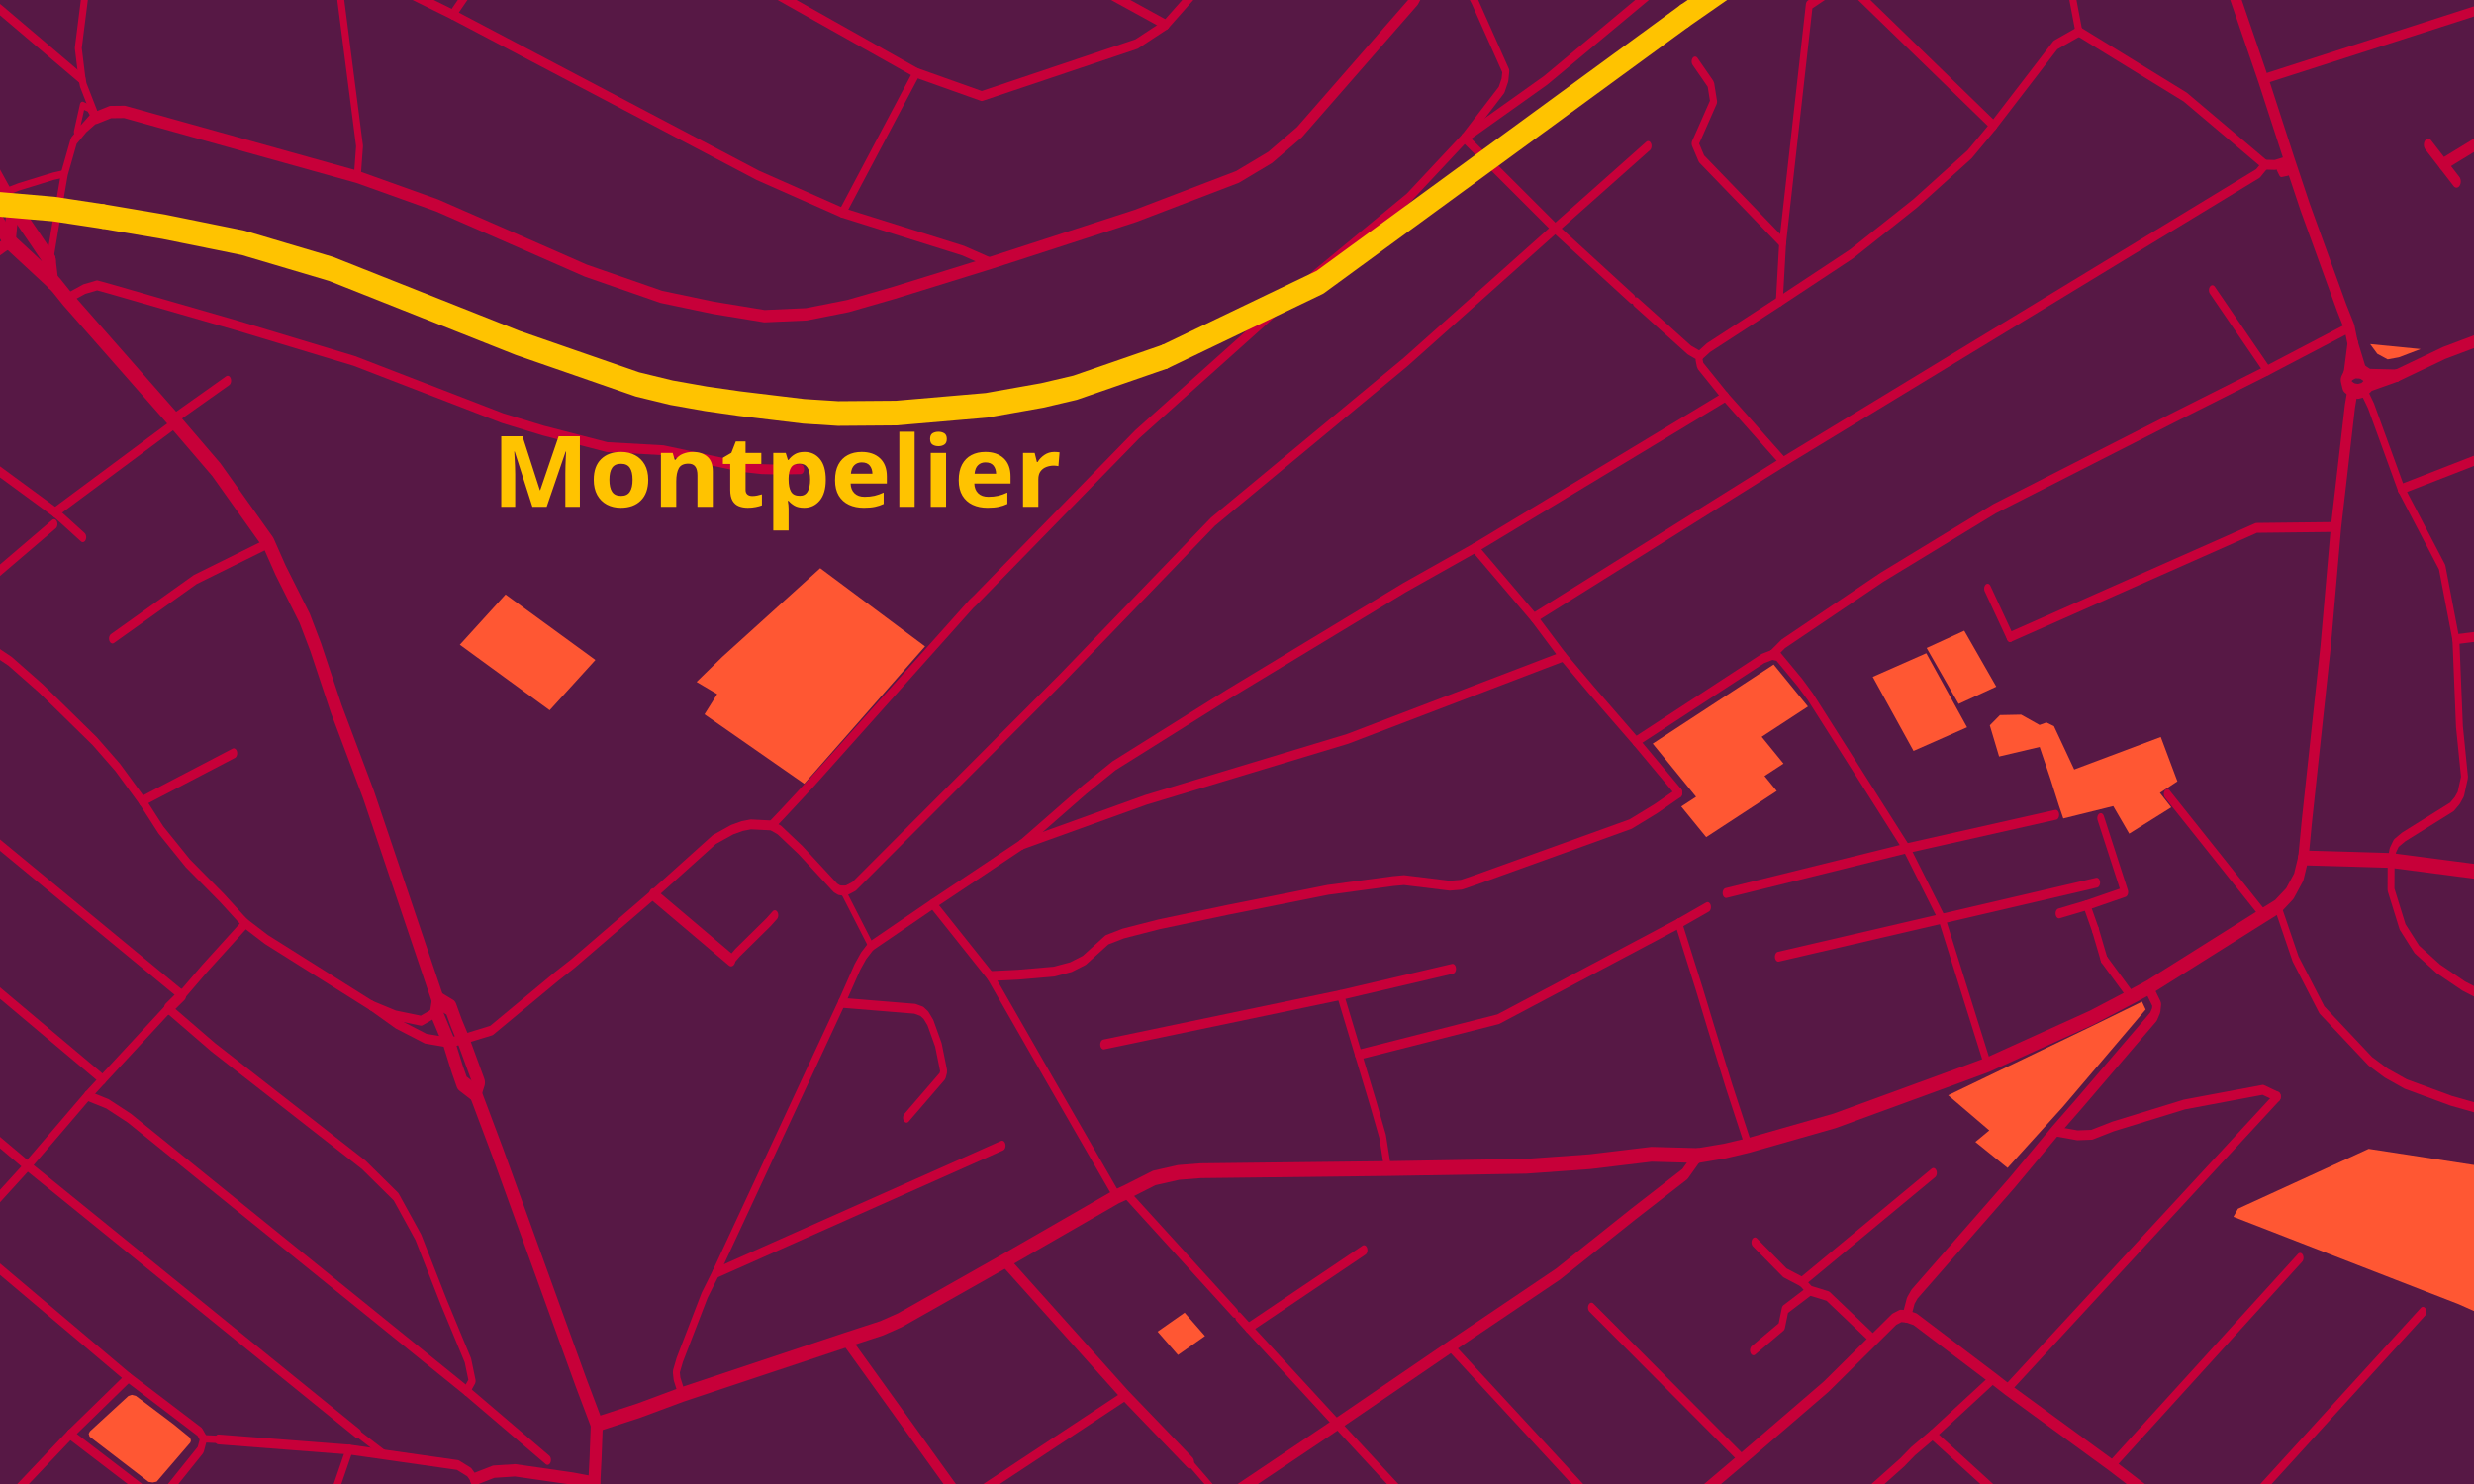
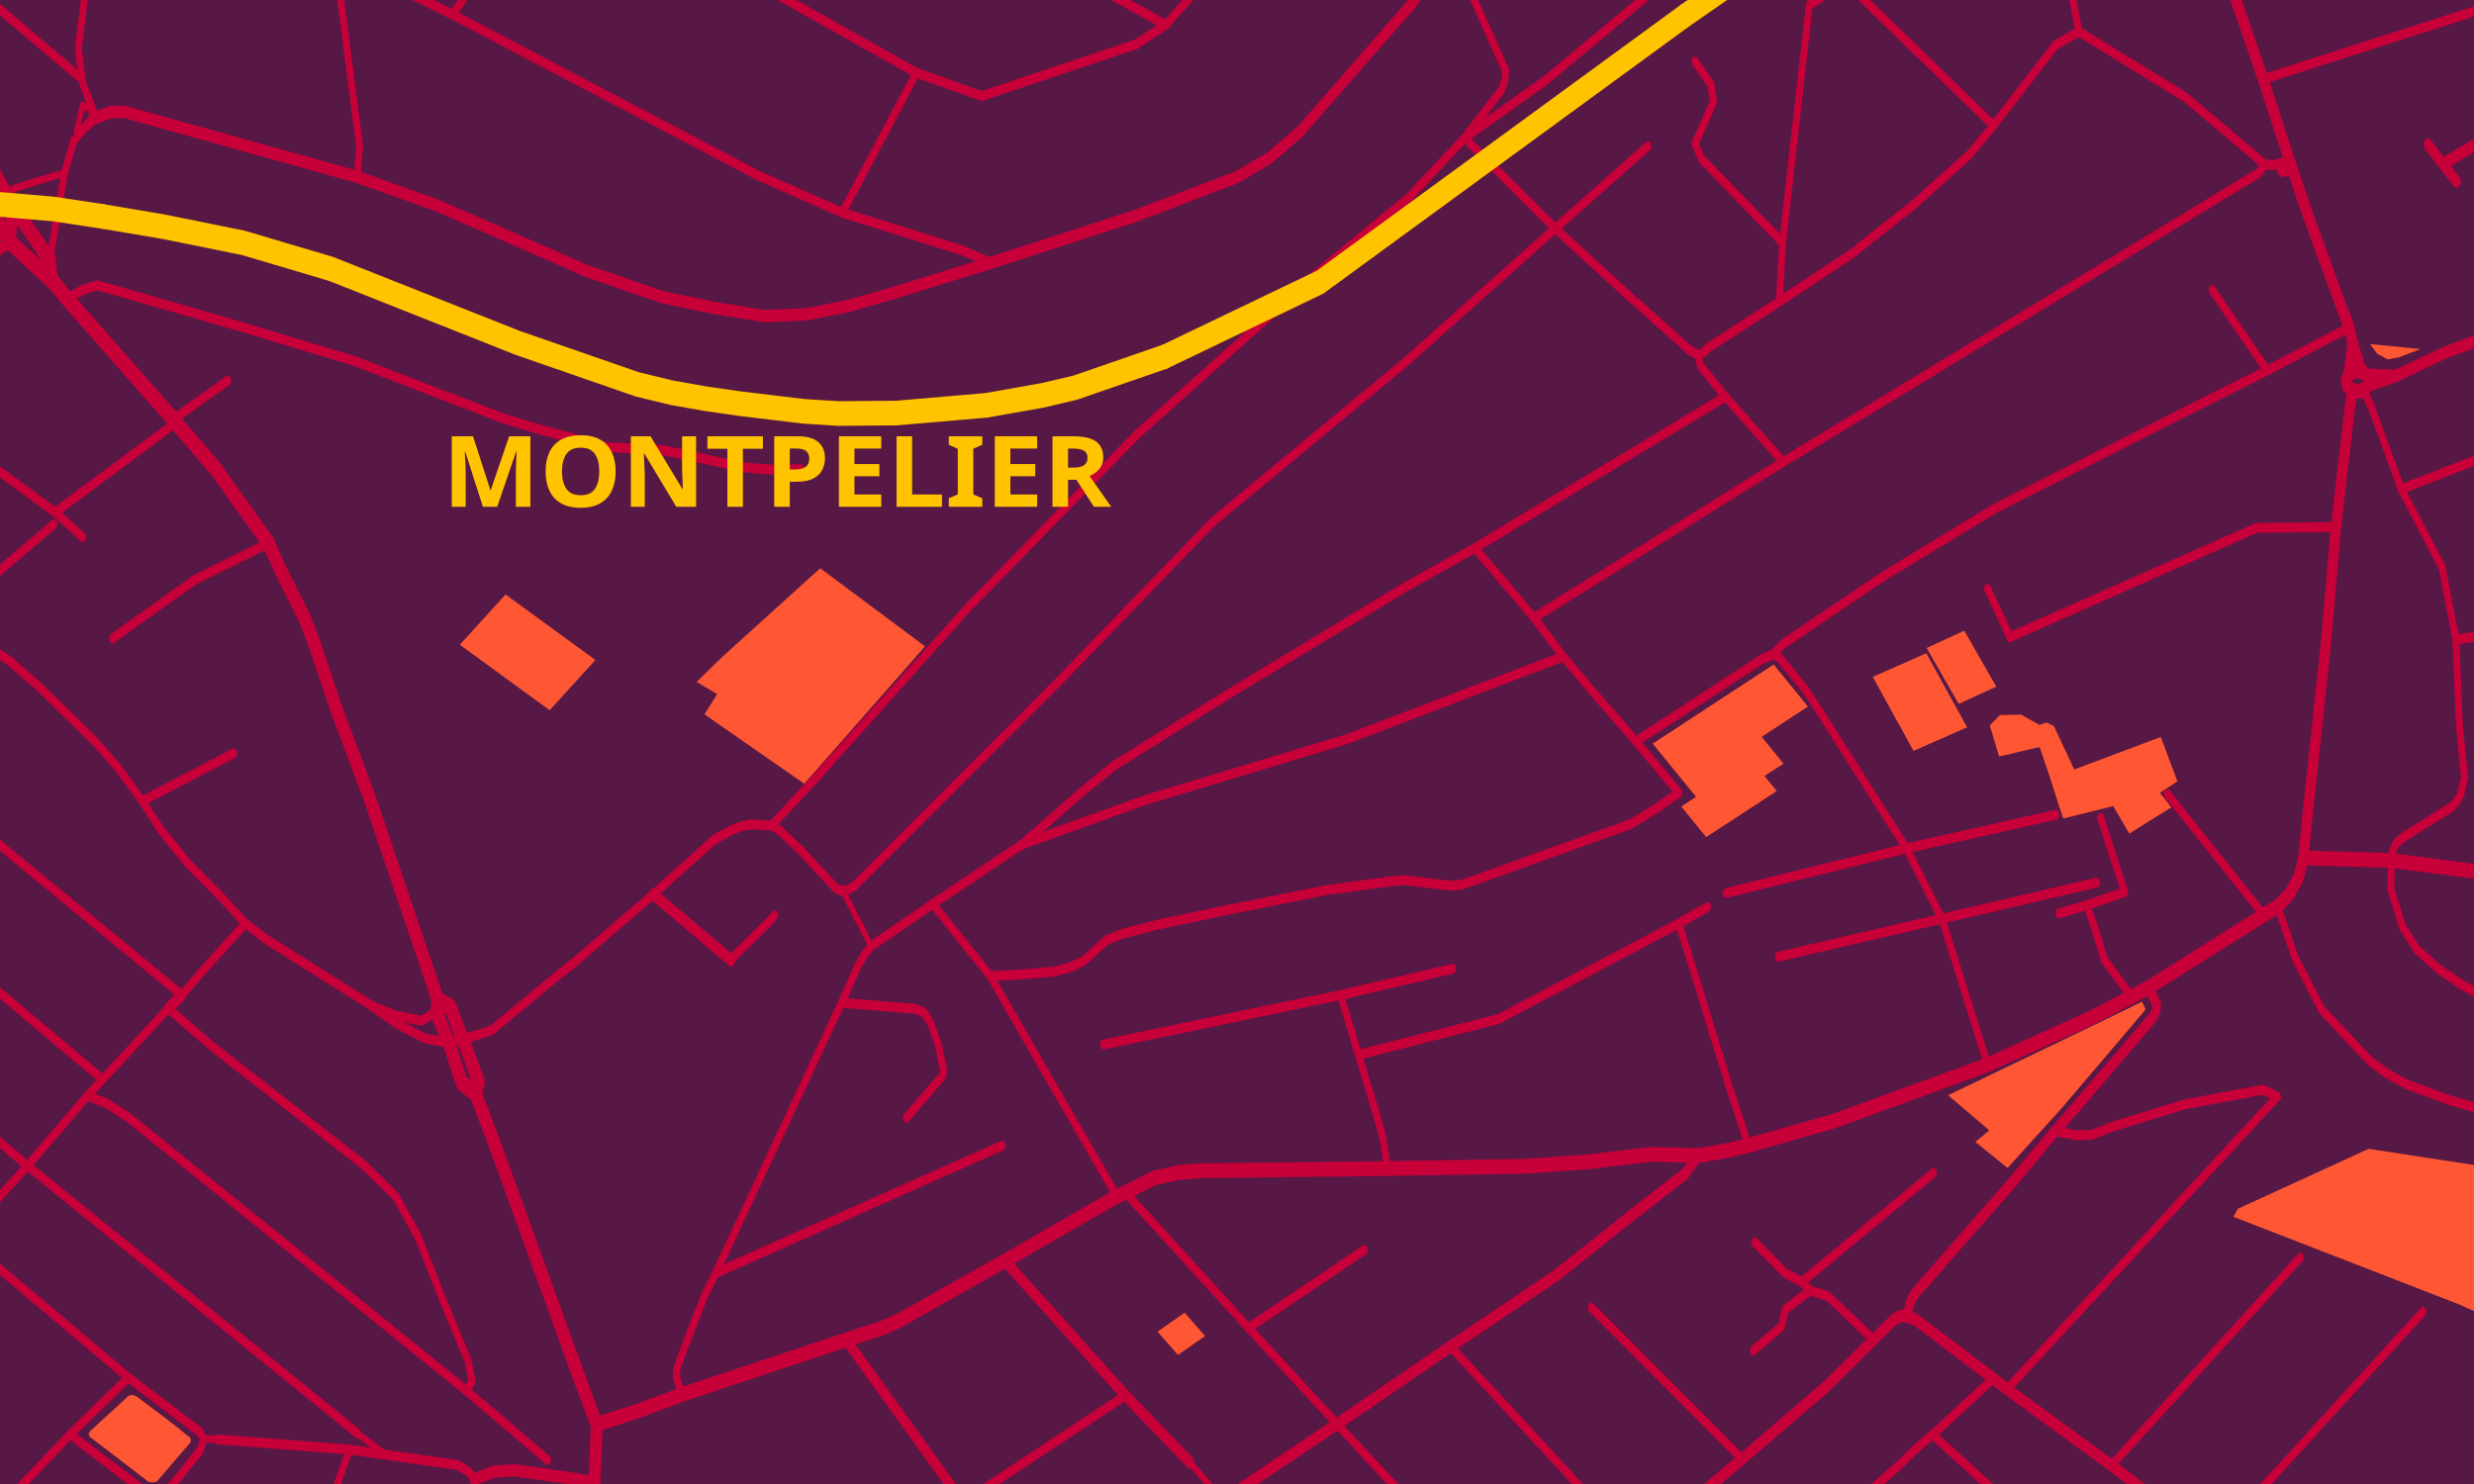
<svg xmlns="http://www.w3.org/2000/svg" version="1.1" viewBox="0 0 1441.4 601.5" width="2500px" height="1500px" preserveAspectRatio="none" id="svgroot">
  <rect x="0" y="0" width="1441.4" height="601.5" fill="#571845" />


      // roads
      <path id="ID3878216" fill="none" stroke="#c70039" stroke-width="6px" stroke-linejoin="round" stroke-linecap="round" d="M1370.74,139.17 L1368.85,132.72 L1364.35,124.83 L1343.03,83.96 L1333.92,65.01 L1318.55,32.1 L1296.18,-13.3 L1255.22,-92.78 L1251.74,-98.5 L1248.48,-104.7 L1247.88,-108.37 L1247.04,-111.75 " />
  <path id="ID3878220" fill="none" stroke="#c70039" stroke-width="5px" stroke-linejoin="round" stroke-linecap="round" d="M1110.87,533.55 L1107.42,533.36 L1103.65,534.72 L1091.6,543.02 L1063.89,562.09 L1050.31,570.22 L1015.01,591.35 L953.63,627.53 L948.25,630.48 L893.45,663.14 L834.72,699.86 L829.63,704.06 L823.57,708.48 " />
  <path id="ID4013274" fill="none" stroke="#c70039" stroke-width="5px" stroke-linejoin="round" stroke-linecap="round" d="M1396.23,152.27 L1423.98,143.07 L1432.86,140.74 L1444.92,137.58 L1477.76,126.01 L1497.15,114.91 L1501.93,109.68 " />
  <path id="ID4013279" fill="none" stroke="#c70039" stroke-width="4px" stroke-linejoin="round" stroke-linecap="round" d="M1211.22,12.85 L1193.46,-52.22 L1194.47,-59.08 L1255.22,-92.78 " />
  <path id="ID4013281" fill="none" stroke="#c70039" stroke-width="4px" stroke-linejoin="round" stroke-linecap="round" d="M990.14,144.25 L995.43,140.9 L1036.66,122.27 L1078.74,102.93 L1115.79,82.46 L1147.54,62.55 L1161.48,50.9 L1197.56,18.24 L1211.22,12.85 " />
  <path id="ID4013282" fill="none" stroke="#c70039" stroke-width="6px" stroke-linejoin="round" stroke-linecap="round" d="M1341.98,347.73 L1343.94,333.41 L1354.96,261.94 L1355.83,255.03 L1361.02,213.6 L1369.13,164.64 L1370.68,158.27 " />
  <path id="ID4013285" fill="none" stroke="#c70039" stroke-width="4px" stroke-linejoin="round" stroke-linecap="round" d="M397.33,565.25 L394.45,558.9 L394.01,556.04 L396.04,551.19 L410.52,525.05 L417,516.01 L490.33,406.45 L499.57,391.93 L503.18,387.4 L507.55,383.45 " />
  <path id="ID4013287" fill="none" stroke="#c70039" stroke-width="5px" stroke-linejoin="round" stroke-linecap="round" d="M1110.87,533.55 L1115.75,534.71 L1161.39,558.76 L1169.35,563.06 L1230.18,593.95 L1248,603.47 L1290.13,624.44 L1351.39,655.64 L1416.81,689.62 " />
  <path id="ID4076205" fill="none" stroke="#c70039" stroke-width="4px" stroke-linejoin="round" stroke-linecap="round" d="M576.97,395.62 L593.17,395.07 L614.13,393.81 L623.95,392 L631.73,389.25 L644.95,380.92 L654.44,378.37 L675.26,374.65 L715.84,368.71 L773.74,360.67 L811.74,357.12 L818.03,356.73 L844.62,358.99 L851.38,358.61 L859.01,356.82 L950.05,334.01 L964.8,327.75 L978.15,321.31 " />
  <path id="ID4081681" fill="none" stroke="#c70039" stroke-width="4px" stroke-linejoin="round" stroke-linecap="round" d="M491.05,361.01 L493.33,360.84 L497.62,359.25 L618.53,275.02 L706.7,211.46 L818.91,146.75 L906.11,92.61 " />
  <path id="ID4081682" fill="none" stroke="#c70039" stroke-width="4px" stroke-linejoin="round" stroke-linecap="round" d="M449.48,334.57 L456,329.81 L473,317.1 L566.03,244.69 L568.35,243.17 L662.47,176.09 L766.76,111.12 L820.71,80.15 L853.33,55.93 L900.47,32.59 L961.92,-3.03 " />
  <path id="ID4081688" fill="none" stroke="#c70039" stroke-width="4px" stroke-linejoin="round" stroke-linecap="round" d="M321.19,-52.35 L385.98,-28.39 L533.94,29.52 L571.98,38.94 L662.22,17.84 L679.25,10.05 L745.22,-41.83 L807.13,-91.41 " />
  <path id="ID4081689" fill="none" stroke="#c70039" stroke-width="4px" stroke-linejoin="round" stroke-linecap="round" d="M-47.17,-23.86 L-7.63,-0.31 L0.71,4.3 L47.83,32.14 " />
  <path id="ID4081701" fill="none" stroke="#c70039" stroke-width="4px" stroke-linejoin="round" stroke-linecap="round" d="M22.79,108.97 L28.96,105.51 " />
  <path id="ID4313965" fill="none" stroke="#c70039" stroke-width="4px" stroke-linejoin="round" stroke-linecap="round" d="M-199.08,918.98 L-206.92,912 L-209.68,903.15 L-210.87,894.87 L-205.44,883.96 L-192.4,875.05 L-184.08,869.04 L-98.01,809.25 L-48.98,777.18 L68.7,697.2 L71.79,694.75 L82.67,687.84 L151.59,640.62 L187.94,614.92 L192.53,609.8 L203.51,587.54 " />
  <path id="ID4315931" fill="none" stroke="#c70039" stroke-width="4px" stroke-linejoin="round" stroke-linecap="round" d="M-171.31,304.41 L-155.16,311.79 L59.81,437.49 " />
  <path id="ID4315932" fill="none" stroke="#c70039" stroke-width="4px" stroke-linejoin="round" stroke-linecap="round" d="M-101.64,563.94 L-21.93,501.54 L16.04,472.53 L50.99,444.14 L59.81,437.49 L98.03,408.78 " />
  <path id="ID4315934" fill="none" stroke="#c70039" stroke-width="4px" stroke-linejoin="round" stroke-linecap="round" d="M16.04,472.53 L-202.86,344.04 " />
  <path id="ID4315935" fill="none" stroke="#c70039" stroke-width="4px" stroke-linejoin="round" stroke-linecap="round" d="M16.04,472.53 L208.51,581.09 " />
  <path id="ID4329802" fill="none" stroke="#c70039" stroke-width="4px" stroke-linejoin="round" stroke-linecap="round" d="M263.7,5.91 L321.19,-52.35 L319.19,-73.33 L321.21,-83.28 L323.55,-90.05 L328.91,-99.74 L336.29,-109.29 L345.17,-117.37 L410.6,-173.77 L444.29,-227.32 L451.63,-238.79 L469.24,-269.87 L477.58,-312.76 L484.88,-379.52 L485.16,-382.12 L498.53,-440.44 L508.95,-502.4 " />
  <path id="ID4329804" fill="none" stroke="#c70039" stroke-width="4px" stroke-linejoin="round" stroke-linecap="round" d="M679.25,10.05 L345.17,-117.37 " />
  <path id="ID4345223" fill="none" stroke="#c70039" stroke-width="5px" stroke-linejoin="round" stroke-linecap="round" d="M346.25,600.96 L333.62,599.31 L300.08,595.95 L287.65,596.51 L276.27,599.59 " />
  <path id="ID4345226" fill="none" stroke="#c70039" stroke-width="4px" stroke-linejoin="round" stroke-linecap="round" d="M118.6,583.16 L116.89,587.62 L92.41,608.83 L49.72,643.15 L21.55,665.76 L9.26,674.52 L-108.46,742.49 L-245.12,837.2 " />
  <path id="ID4374866" fill="none" stroke="#c70039" stroke-width="3px" stroke-linejoin="round" stroke-linecap="round" d="M491.05,361.01 L493.36,364.15 L507.55,383.45 " />
  <path id="ID4453791" fill="none" stroke="#c70039" stroke-width="4px" stroke-linejoin="round" stroke-linecap="round" d="M507.55,383.45 L543.46,366.39 L595.33,342.31 " />
  <path id="ID4608658" fill="none" stroke="#c70039" stroke-width="4px" stroke-linejoin="round" stroke-linecap="round" d="M533.94,29.52 L490.76,86.23 " />
  <path id="ID4745130" fill="none" stroke="#c70039" stroke-width="4px" stroke-linejoin="round" stroke-linecap="round" d="M271.85,563.76 L275.09,559.71 L272.61,551.4 L258.48,527.7 L243.72,501.49 L230.76,485.08 L211.94,472.15 L124.16,424.46 L98.03,408.78 " />
  <path id="ID4745132" fill="none" stroke="#c70039" stroke-width="4px" stroke-linejoin="round" stroke-linecap="round" d="M143.03,374.31 L140.88,375.95 L119.03,392.73 L105.97,403.33 " />
  <path id="ID4827705" fill="none" stroke="#c70039" stroke-width="4px" stroke-linejoin="round" stroke-linecap="round" d="M1036.66,122.27 L1038.6,98.4 L1054.11,2.06 L1072.76,-6.67 L1074.74,-7.68 L1164.55,-53.7 " />
  <path id="ID4832789" fill="none" stroke="#c70039" stroke-width="4px" stroke-linejoin="round" stroke-linecap="round" d="M595.33,342.31 L667.58,324.2 L785.19,299.47 L910.7,266.12 " />
  <path id="ID4832791" fill="none" stroke="#c70039" stroke-width="4px" stroke-linejoin="round" stroke-linecap="round" d="M1361.02,213.6 L1314.63,213.96 L1174.48,257.16 L1171.11,258.2 " />
  <path id="ID4832792" fill="none" stroke="#c70039" stroke-width="4px" stroke-linejoin="round" stroke-linecap="round" d="M1368.85,132.72 L1320.95,150.17 L1265.27,169.65 L1162.08,206.19 L1096.47,233.96 L1038.99,260.95 L1032.55,265.44 " />
  <path id="ID4832795" fill="none" stroke="#c70039" stroke-width="4px" stroke-linejoin="round" stroke-linecap="round" d="M1032.55,265.44 L1035.88,265.93 L1048.75,276.73 L1051.09,278.95 L1054.78,282.45 L1056.42,284.25 L1085.8,316.47 L1110.77,343.86 L1131.39,372.38 L1158.06,431.57 " />
  <path id="ID4832797" fill="none" stroke="#c70039" stroke-width="4px" stroke-linejoin="round" stroke-linecap="round" d="M543.46,366.39 L576.97,395.62 L610.46,436.25 L650.77,484.91 " />
  <path id="ID4832798" fill="none" stroke="#c70039" stroke-width="3px" stroke-linejoin="round" stroke-linecap="round" d="M712.5,608.26 L693.19,592.7 " />
  <path id="ID4890198" fill="none" stroke="#c70039" stroke-width="4px" stroke-linejoin="round" stroke-linecap="round" d="M1430.85,259.1 L1483.83,254.51 L1497.23,252.86 L1500.59,251.77 L1537.09,239.95 L1592.3,222.06 " />
  <path id="ID8172816" fill="none" stroke="#c70039" stroke-width="4px" stroke-linejoin="round" stroke-linecap="round" d="M1327.03,367.4 L1337.45,388.66 L1352.78,409.34 L1380.96,430.14 L1390.24,434.94 L1401.6,439.37 L1428.13,446.17 L1456.8,451.81 L1468.22,455.13 L1490.81,466.26 L1511.58,478.22 " />
  <path id="ID8302427" fill="none" stroke="#c70039" stroke-width="4px" stroke-linejoin="round" stroke-linecap="round" d="M561.16,609.09 L655.74,565.64 " />
  <path id="ID16196874" fill="none" stroke="#c70039" stroke-width="4px" stroke-linejoin="round" stroke-linecap="round" d="M1169.35,563.06 L1326.85,444.48 " />
  <path id="ID19084148" fill="none" stroke="#c70039" stroke-width="4px" stroke-linejoin="round" stroke-linecap="round" d="M1110.77,343.86 L1005.65,361.96 " />
  <path id="ID19084181" fill="none" stroke="#c70039" stroke-width="4px" stroke-linejoin="round" stroke-linecap="round" d="M1110.77,343.86 L1197.7,330.25 " />
  <path id="ID19084308" fill="none" stroke="#c70039" stroke-width="4px" stroke-linejoin="round" stroke-linecap="round" d="M1318.92,370.91 L1262.7,321.83 " />
  <path id="ID19084463" fill="none" stroke="#c70039" stroke-width="4px" stroke-linejoin="round" stroke-linecap="round" d="M1131.39,372.38 L1221.54,357.76 " />
  <path id="ID19084524" fill="none" stroke="#c70039" stroke-width="4px" stroke-linejoin="round" stroke-linecap="round" d="M808.47,473.64 L805.53,460.57 L800.09,447.37 L791.49,427.52 L781,403.31 " />
  <path id="ID19084822" fill="none" stroke="#c70039" stroke-width="4px" stroke-linejoin="round" stroke-linecap="round" d="M978.03,374.32 L990.15,401.11 L996.86,416.56 L1007.39,440.31 L1018.69,464.27 " />
  <path id="ID19084845" fill="none" stroke="#c70039" stroke-width="4px" stroke-linejoin="round" stroke-linecap="round" d="M791.49,427.52 L872.94,413.09 L978.03,374.32 " />
  <path id="ID19084860" fill="none" stroke="#c70039" stroke-width="4px" stroke-linejoin="round" stroke-linecap="round" d="M994.83,367.64 L978.03,374.32 " />
  <path id="ID24239293" fill="none" stroke="#c70039" stroke-width="4px" stroke-linejoin="round" stroke-linecap="round" d="M74.81,558.39 L40.88,581.4 " />
  <path id="ID24359420" fill="none" stroke="#c70039" stroke-width="5px" stroke-linejoin="round" stroke-linecap="round" d="M492.93,543.09 L561.16,609.09 L600.34,647.73 L609.89,657.64 L619.49,667.2 L680.65,725.89 L716.05,762.7 " />
  <path id="ID24396140" fill="none" stroke="#c70039" stroke-width="4px" stroke-linejoin="round" stroke-linecap="round" d="M40.88,581.4 L-3.62,613.97 " />
  <path id="ID25874443" fill="none" stroke="#c70039" stroke-width="4px" stroke-linejoin="round" stroke-linecap="round" d="M1290.13,624.44 L1411.65,531.71 " />
  <path id="ID25874505" fill="none" stroke="#c70039" stroke-width="4px" stroke-linejoin="round" stroke-linecap="round" d="M1340.07,509.82 L1230.18,593.95 " />
  <path id="ID25974236" fill="none" stroke="#c70039" stroke-width="4px" stroke-linejoin="round" stroke-linecap="round" d="M845.08,545.81 L953.63,627.53 " />
  <path id="ID26230163" fill="none" stroke="#c70039" stroke-width="4px" stroke-linejoin="round" stroke-linecap="round" d="M1376.95,158.06 L1381.37,164.48 L1399.03,198.24 " />
  <path id="ID26230173" fill="none" stroke="#c70039" stroke-width="4px" stroke-linejoin="round" stroke-linecap="round" d="M1562.62,153.97 L1399.03,198.24 " />
  <path id="ID30053153" fill="none" stroke="#c70039" stroke-width="4px" stroke-linejoin="round" stroke-linecap="round" d="M65.53,258.81 L113.71,234.91 L156.51,220.18 " />
  <path id="ID30053169" fill="none" stroke="#c70039" stroke-width="4px" stroke-linejoin="round" stroke-linecap="round" d="M-76.67,158.27 L-7.84,187.27 L32.12,207.66 L35.76,209.88 L48.21,217.74 " />
  <path id="ID30053212" fill="none" stroke="#c70039" stroke-width="4px" stroke-linejoin="round" stroke-linecap="round" d="M32.12,207.66 L102.52,171.28 " />
  <path id="ID32512496" fill="none" stroke="#c70039" stroke-width="4px" stroke-linejoin="round" stroke-linecap="round" d="M39.03,121.03 L49.11,117.18 L56.58,115.66 L64.27,117.13 L138.21,131.97 L206.41,146.3 L292.82,169.5 L316.37,174.5 L353.66,181.22 L386.41,182.5 L432.24,189.26 L443.67,190.14 L453.92,190.32 L466.47,190.17 " />
  <path id="ID32708173" fill="none" stroke="#c70039" stroke-width="4px" stroke-linejoin="round" stroke-linecap="round" d="M960.22,59.17 L906.11,92.61 " />
  <path id="ID36781609" fill="none" stroke="#c70039" stroke-width="4px" stroke-linejoin="round" stroke-linecap="round" d="M1437.11,-14.57 L1448.24,3.1 L1318.55,32.1 " />
  <path id="ID40797439" fill="none" stroke="#c70039" stroke-width="4px" stroke-linejoin="round" stroke-linecap="round" d="M1393.12,348.76 L1394.11,344.67 L1396.1,341.75 L1400.42,339.24 L1428.55,327.04 L1431.63,324.49 L1433.71,321.89 L1435.89,315.01 L1432.93,294.52 L1430.85,259.1 L1422.83,229.89 L1399.03,198.24 " />
  <path id="ID40870575" fill="none" stroke="#c70039" stroke-width="4px" stroke-linejoin="round" stroke-linecap="round" d="M1211.22,12.85 L1273.18,39.36 L1319.73,66.74 L1325.49,66.84 L1333.92,65.01 " />
  <path id="ID40870588" fill="none" stroke="#c70039" stroke-width="4px" stroke-linejoin="round" stroke-linecap="round" d="M893.78,250.38 L1038.98,187.2 L1315.58,70.28 L1319.73,66.74 " />
  <path id="ID42692797" fill="none" stroke="#c70039" stroke-width="4px" stroke-linejoin="round" stroke-linecap="round" d="M1038.98,187.2 L1005.25,160.82 " />
  <path id="ID59095997" fill="none" stroke="#c70039" stroke-width="4px" stroke-linejoin="round" stroke-linecap="round" d="M-142.58,261.98 L-130.34,267.81 L105.97,403.33 " />
  <path id="ID59095998" fill="none" stroke="#c70039" stroke-width="5px" stroke-linejoin="round" stroke-linecap="round" d="M105.97,403.33 L98.03,408.78 " />
  <path id="ID59095999" fill="none" stroke="#c70039" stroke-width="4px" stroke-linejoin="round" stroke-linecap="round" d="M82.9,324.67 L136.18,305.32 " />
  <path id="ID69892561" fill="none" stroke="#c70039" stroke-width="5px" stroke-linejoin="round" stroke-linecap="round" d="M1423.42,66.54 L1448.63,55.82 L1454.9,51.89 L1470.62,33.64 L1475.12,29.4 L1483.32,25.69 L1523.82,19.74 L1528.39,41.79 L1531.34,50.85 L1540.25,59.03 L1551.72,67.5 " />
  <path id="ID69892565" fill="none" stroke="#c70039" stroke-width="4px" stroke-linejoin="round" stroke-linecap="round" d="M1288.97,117.62 L1320.95,150.17 " />
  <path id="ID69892574" fill="none" stroke="#c70039" stroke-width="4px" stroke-linejoin="round" stroke-linecap="round" d="M987.59,24.93 L996.77,34.18 L998.38,41.2 L990.81,53.17 L987.59,58.18 L991.34,64.36 L1038.6,98.4 " />
  <path id="ID69892577" fill="none" stroke="#c70039" stroke-width="5px" stroke-linejoin="round" stroke-linecap="round" d="M380.64,362.52 L425.94,389.18 " />
  <path id="ID69892580" fill="none" stroke="#c70039" stroke-width="4px" stroke-linejoin="round" stroke-linecap="round" d="M451.42,370.94 L447.78,373.77 L429.71,386.15 L425.94,389.18 " />
  <path id="ID69892585" fill="none" stroke="#c70039" stroke-width="4px" stroke-linejoin="round" stroke-linecap="round" d="M583.84,464.35 L417,516.01 " />
  <path id="ID69892590" fill="none" stroke="#c70039" stroke-width="4px" stroke-linejoin="round" stroke-linecap="round" d="M794.7,506.71 L727.43,538.24 " />
  <path id="ID69892600" fill="none" stroke="#c70039" stroke-width="4px" stroke-linejoin="round" stroke-linecap="round" d="M1182.65,617.46 L1125.96,581.49 " />
  <path id="ID69892601" fill="none" stroke="#c70039" stroke-width="4px" stroke-linejoin="round" stroke-linecap="round" d="M1021.59,547.32 L1038.01,537.69 L1040.05,530.78 L1054.54,523.12 " />
  <path id="ID69892602" fill="none" stroke="#c70039" stroke-width="4px" stroke-linejoin="round" stroke-linecap="round" d="M1022.44,503.56 L1039.95,515.92 L1049.88,519.55 L1054.54,523.12 L1064.95,525.35 L1091.6,543.02 " />
  <path id="ID69892603" fill="none" stroke="#c70039" stroke-width="4px" stroke-linejoin="round" stroke-linecap="round" d="M1326.85,444.48 L1318.39,441.71 L1272.65,447.68 L1231.07,456.58 L1218.74,459.94 L1210.35,460.17 L1197.23,458.54 " />
  <path id="ID69892605" fill="none" stroke="#c70039" stroke-width="4px" stroke-linejoin="round" stroke-linecap="round" d="M1036.1,387.78 L1131.39,372.38 " />
  <path id="ID69915688" fill="none" stroke="#c70039" stroke-width="4px" stroke-linejoin="round" stroke-linecap="round" d="M1161.48,50.9 L1074.74,-7.68 " />
  <path id="ID70220742" fill="none" stroke="#c70039" stroke-width="5px" stroke-linejoin="round" stroke-linecap="round" d="M55.97,47.76 L64.36,45.42 L72.54,45.35 L208.16,71.7 L254.56,83.25 L298.66,96.66 L341.33,109.7 L385.3,120.33 L415.76,124.77 L445.39,128.15 L469.87,127.39 L494.14,124.04 L520.73,118.72 L577.27,106.53 L661.6,87.5 L721.05,71.69 L740.06,63.78 L757.13,53.56 L824.25,0.13 L835.49,-14.75 L837.72,-20.14 L838.53,-24.38 L837.63,-31.2 L813.18,-80.1 L807.13,-91.41 " />
  <path id="ID71643669" fill="none" stroke="#c70039" stroke-width="4px" stroke-linejoin="round" stroke-linecap="round" d="M643.04,423.35 L781,403.31 L846.3,392.67 " />
  <path id="ID72343201" fill="none" stroke="#c70039" stroke-width="4px" stroke-linejoin="round" stroke-linecap="round" d="M779.02,577.2 L893.45,663.14 " />
  <path id="ID72343207" fill="none" stroke="#c70039" stroke-width="5px" stroke-linejoin="round" stroke-linecap="round" d="M693.19,592.7 L655.74,565.64 L585.42,511.07 " />
  <path id="ID72343246" fill="none" stroke="#c70039" stroke-width="4px" stroke-linejoin="round" stroke-linecap="round" d="M853.33,55.93 L906.11,92.61 L950.82,121.09 " />
  <path id="ID72343250" fill="none" stroke="#c70039" stroke-width="4px" stroke-linejoin="round" stroke-linecap="round" d="M927.2,530.02 L935.04,535.49 L1015.01,591.35 " />
  <path id="ID72343257" fill="none" stroke="#c70039" stroke-width="4px" stroke-linejoin="round" stroke-linecap="round" d="M1059.71,623.24 L1068.99,617.09 L1108.23,592.77 L1114.54,588.25 L1125.96,581.49 L1145.18,569.16 L1161.39,558.76 " />
  <path id="ID80931404" fill="none" stroke="#c70039" stroke-width="3px" stroke-linejoin="round" stroke-linecap="round" d="M127.21,583.43 L118.6,583.16 " />
  <path id="ID80931410" fill="none" stroke="#c70039" stroke-width="4px" stroke-linejoin="round" stroke-linecap="round" d="M40.88,581.4 L92.41,608.83 " />
  <path id="ID81796558" fill="none" stroke="#c70039" stroke-width="4px" stroke-linejoin="round" stroke-linecap="round" d="M327.27,-531.3 L320.64,-480.27 L312.58,-422.42 L306.79,-384.56 L299.25,-352.57 L292.57,-323.08 L283.25,-292.76 L251.42,-242.5 L224.41,-210.99 L202.75,-193.01 L188.96,-185.08 L173.68,-177.59 L160.76,-167.28 L102.06,-89.63 L57.96,-22.5 L50.02,-4.87 L45.61,19.47 L47.83,32.14 L48.51,34.45 L55.97,47.76 " />
  <path id="ID85445264" fill="none" stroke="#c70039" stroke-width="4px" stroke-linejoin="round" stroke-linecap="round" d="M198.13,-16.61 L263.7,5.91 L441.54,71.08 L490.76,86.23 L561.12,101.59 L577.27,106.53 " />
  <path id="ID85514941" fill="none" stroke="#c70039" stroke-width="4px" stroke-linejoin="round" stroke-linecap="round" d="M28.96,105.51 L32.4,91.08 L37.53,70.42 L42.98,57.11 L49.14,51.94 L55.97,47.76 " />
  <path id="ID85514950" fill="none" stroke="#c70039" stroke-width="5px" stroke-linejoin="round" stroke-linecap="round" d="M5.63,97.92 L-2.47,101.97 L-23.51,112.74 " />
  <path id="ID85514951" fill="none" stroke="#c70039" stroke-width="7px" stroke-linejoin="round" stroke-linecap="round" d="M-27.12,43.6 L-9.37,62.52 L2.84,77.91 L7.5,83.57 " />
  <path id="ID85514954" fill="none" stroke="#c70039" stroke-width="7px" stroke-linejoin="round" stroke-linecap="round" d="M28.96,105.51 L30.36,113.83 " />
  <path id="ID85514958" fill="none" stroke="#c70039" stroke-width="7px" stroke-linejoin="round" stroke-linecap="round" d="M30.36,113.83 L22.79,108.97 L5.63,97.92 " />
  <path id="ID85514959" fill="none" stroke="#c70039" stroke-width="7px" stroke-linejoin="round" stroke-linecap="round" d="M7.5,83.57 L5.63,97.92 " />
  <path id="ID85514963" fill="none" stroke="#c70039" stroke-width="7px" stroke-linejoin="round" stroke-linecap="round" d="M30.36,113.83 L32.69,115.54 L39.03,121.03 L100.9,169.96 L102.52,171.28 L125.99,190.32 L156.51,220.18 L163.45,231.1 L177.49,250.58 L183.94,262.34 L195.9,287.3 L214.75,322.17 L255.14,405.34 " />
  <path id="ID85515083" fill="none" stroke="#c70039" stroke-width="3px" stroke-linejoin="round" stroke-linecap="round" d="M37.53,70.42 L31.08,71.42 L11.11,75.7 L2.84,77.91 " />
  <path id="ID93280982" fill="none" stroke="#c70039" stroke-width="3px" stroke-linejoin="round" stroke-linecap="round" d="M208.51,581.09 L224.51,589.62 " />
  <path id="ID93280992" fill="none" stroke="#c70039" stroke-width="4px" stroke-linejoin="round" stroke-linecap="round" d="M50.99,444.14 L62.6,447.41 L75.35,453.21 L271.85,563.76 L318.98,591.74 " />
  <path id="ID93281811" fill="none" stroke="#c70039" stroke-width="4px" stroke-linejoin="round" stroke-linecap="round" d="M276.27,599.59 L273.41,596.72 L266.66,593.81 L234.82,590.65 L224.51,589.62 L203.51,587.54 L127.21,583.43 " />
  <path id="ID94255688" fill="none" stroke="#c70039" stroke-width="4px" stroke-linejoin="round" stroke-linecap="round" d="M721.7,533.86 L727.43,538.24 L779.02,577.2 " />
  <path id="ID106678895" fill="none" stroke="#c70039" stroke-width="4px" stroke-linejoin="round" stroke-linecap="round" d="M248.99,669.56 L263.29,646.11 L277.05,603.52 L276.27,599.59 " />
  <path id="ID107379155" fill="none" stroke="#c70039" stroke-width="4px" stroke-linejoin="round" stroke-linecap="round" d="M-33.64,251.1 L31.45,212.44 " />
  <path id="ID107379156" fill="none" stroke="#c70039" stroke-width="4px" stroke-linejoin="round" stroke-linecap="round" d="M132.64,154.31 L100.9,169.96 " />
  <path id="ID107585052" fill="none" stroke="#c70039" stroke-width="4px" stroke-linejoin="round" stroke-linecap="round" d="M1049.88,519.55 L1057.09,515.4 L1079.93,502.23 L1126.43,475.41 " />
  <path id="ID110209175" fill="none" stroke="#c70039" stroke-width="4px" stroke-linejoin="round" stroke-linecap="round" d="M853.33,55.93 L874.85,36.41 L876.8,32.44 L877.34,28.84 L859.14,0.44 L849.92,-12.01 L842.68,-14 L835.49,-14.75 " />
  <path id="ID112797057" fill="none" stroke="#c70039" stroke-width="4px" stroke-linejoin="round" stroke-linecap="round" d="M216.36,407.57 L230.2,411.55 L245.39,413.73 L249.81,411.98 L254.08,410.13 " />
  <path id="ID143650491" fill="none" stroke="#c70039" stroke-width="4px" stroke-linejoin="round" stroke-linecap="round" d="M859.25,222.14 L893.78,250.38 L910.7,266.12 L927.01,279.56 L953.17,300.53 L978.15,321.31 " />
  <path id="ID146712409" fill="none" stroke="#c70039" stroke-width="4px" stroke-linejoin="round" stroke-linecap="round" d="M-90.39,232.81 L-33.64,251.1 L-9.33,260.97 L5.91,268.05 L23.74,278.98 L38.71,289.17 L47.43,295.12 L55.2,300.42 L68.55,311.04 L82.9,324.67 " />
  <path id="ID146712416" fill="none" stroke="#c70039" stroke-width="4px" stroke-linejoin="round" stroke-linecap="round" d="M216.36,407.57 L231.39,415.03 L248.05,421 L261.58,422.6 " />
  <path id="ID146712422" fill="none" stroke="#c70039" stroke-width="4px" stroke-linejoin="round" stroke-linecap="round" d="M82.9,324.67 L93.77,336.42 L109.47,349.94 L129.33,363.93 L140.9,372.75 L143.03,374.31 L155.2,380.79 L216.36,407.57 " />
  <path id="ID146712428" fill="none" stroke="#c70039" stroke-width="4px" stroke-linejoin="round" stroke-linecap="round" d="M261.58,422.6 L269.78,421.21 L286.33,417.68 L324.24,395.8 L333.96,390.48 L380.64,362.52 L416.18,340.29 L426.6,336.27 L432.47,334.81 L437.47,334.15 L449.48,334.57 L454.06,336.44 L466.36,344.54 L486.76,359.88 L488.91,360.79 L491.05,361.01 " />
  <path id="ID154351381" fill="none" stroke="#c70039" stroke-width="6px" stroke-linejoin="round" stroke-linecap="round" d="M347.72,577.3 L371.96,571.81 L397.33,565.25 L492.93,543.09 L513.7,538.38 L524.24,535.13 L585.42,511.07 L634.28,491.52 L650.77,484.91 L655.63,483.37 L672.47,477.45 L686.64,475.22 L699.4,474.52 L808.47,473.64 L889.17,472.71 L926.26,470.86 L962.18,467.86 L989.32,468.37 " />
  <path id="ID154352301" fill="none" stroke="#c70039" stroke-width="6px" stroke-linejoin="round" stroke-linecap="round" d="M1393.12,348.76 L1368.47,348.24 L1341.98,347.73 " />
  <path id="ID154352302" fill="none" stroke="#c70039" stroke-width="4px" stroke-linejoin="round" stroke-linecap="round" d="M1393.12,348.76 L1393.04,360.58 L1399.79,375.69 L1408.12,384.82 L1420.67,392.71 L1435.43,399.67 L1453.15,406.04 L1478.62,413.22 " />
  <path id="ID154352304" fill="none" stroke="#c70039" stroke-width="6px" stroke-linejoin="round" stroke-linecap="round" d="M1658.32,373.11 L1622.92,370.23 L1615.86,369.6 L1605.07,368.64 L1576.79,365.99 L1554.56,363.78 L1536.15,362.02 L1511.03,359.46 L1393.12,348.76 " />
  <path id="ID167288992" fill="none" stroke="#c70039" stroke-width="4px" stroke-linejoin="round" stroke-linecap="round" d="M1032.55,265.44 L1027.17,266.89 L953.17,300.53 " />
  <path id="ID193994529" fill="none" stroke="#c70039" stroke-width="5px" stroke-linejoin="round" stroke-linecap="round" d="M310.47,791.76 L339.14,779.49 L368.4,766.76 L470.45,720.82 L475.12,718.7 L595.35,663.86 L609.89,657.64 L623.91,650.65 L712.5,608.26 L779.02,577.2 L845.08,545.81 L907.78,516.41 L951.37,492.23 L981.68,475.85 L989.32,468.37 " />
  <path id="ID193994549" fill="none" stroke="#c70039" stroke-width="4px" stroke-linejoin="round" stroke-linecap="round" d="M-21.93,501.54 L74.81,558.39 L116.36,580.39 L118.6,583.16 " />
  <path id="ID193994552" fill="none" stroke="#c70039" stroke-width="4px" stroke-linejoin="round" stroke-linecap="round" d="M595.33,342.31 L631.85,320.08 L648.99,310.41 L715.07,281.6 L818.42,238.12 L859.25,222.14 L1005.25,160.82 " />
  <path id="ID193994558" fill="none" stroke="#c70039" stroke-width="4px" stroke-linejoin="round" stroke-linecap="round" d="M490.33,406.45 L533.03,408.88 L537.08,409.92 L539.47,411.48 L542.09,414.52 L546.73,423.53 L549.83,434.19 L549.11,436.12 L528.15,453.04 " />
  <path id="ID202761565" fill="none" stroke="#c70039" stroke-width="6px" stroke-linejoin="round" stroke-linecap="round" d="M989.32,468.37 L1004.84,466.56 L1018.69,464.27 L1068.77,454.33 L1141.28,435.9 L1158.06,431.57 L1218.6,412.48 L1241.85,403.99 L1251.81,400.25 L1318.92,370.91 L1327.03,367.4 L1334.1,362.18 L1339.28,355.49 L1341.98,347.73 " />
  <path id="ID203007442" fill="none" stroke="#c70039" stroke-width="7px" stroke-linejoin="round" stroke-linecap="round" d="M7.5,83.57 L19.9,96.16 L28.96,105.51 " />
  <path id="ID326353083" fill="none" stroke="#c70039" stroke-width="4px" stroke-linejoin="round" stroke-linecap="round" d="M1171.11,258.2 L1158.01,238.6 " />
  <path id="ID326353145" fill="none" stroke="#c70039" stroke-width="4px" stroke-linejoin="round" stroke-linecap="round" d="M1241.85,403.99 L1225.89,388.88 " />
  <path id="ID326353146" fill="none" stroke="#c70039" stroke-width="4px" stroke-linejoin="round" stroke-linecap="round" d="M1220.81,376.87 L1215.77,366.9 " />
  <path id="ID326353147" fill="none" stroke="#c70039" stroke-width="4px" stroke-linejoin="round" stroke-linecap="round" d="M1225.89,388.88 L1220.81,376.87 " />
  <path id="ID326353148" fill="none" stroke="#c70039" stroke-width="4px" stroke-linejoin="round" stroke-linecap="round" d="M1199.61,370.23 L1215.77,366.9 L1237.9,361.58 L1223.92,331.59 " />
  <path id="ID368374759" fill="none" stroke="#c70039" stroke-width="4px" stroke-linejoin="round" stroke-linecap="round" d="M953.26,122.5 L984.29,141.89 L990.14,144.25 L989.87,145.66 L990.61,148.19 L1005.25,160.82 " />
  <path id="ID382309931" fill="none" stroke="#c70039" stroke-width="7px" stroke-linejoin="round" stroke-linecap="round" d="M5.63,97.92 L-5.67,84.65 " />
  <path id="ID382893358" fill="none" stroke="#c70039" stroke-width="7px" stroke-linejoin="round" stroke-linecap="round" d="M346.25,600.96 L346.98,590.92 L347.72,577.3 " />
  <path id="ID386569901" fill="none" stroke="#c70039" stroke-width="4px" stroke-linejoin="round" stroke-linecap="round" d="M655.63,483.37 L719.44,532.13 " />
  <path id="ID396598742" fill="none" stroke="#c70039" stroke-width="7px" stroke-linejoin="round" stroke-linecap="round" d="M344.63,620.53 L346.25,600.96 " />
  <path id="ID473453178" fill="none" stroke="#c70039" stroke-width="3px" stroke-linejoin="round" stroke-linecap="round" d="M44.56,53.48 L45.6,53.83 L53.95,47.27 L53.58,45.83 L51.97,43.91 L48.02,42.7 L44.56,53.48 " />
  <path id="ID477173954" fill="none" stroke="#c70039" stroke-width="4px" stroke-linejoin="round" stroke-linecap="round" d="M208.16,71.7 L209.48,59.21 L198.55,0.1 L198.13,-16.61 " />
  <path id="ID515965765" fill="none" stroke="#c70039" stroke-width="5px" stroke-linejoin="round" stroke-linecap="round" d="M1251.81,400.25 L1256.58,407.11 L1256.22,409.54 L1254.68,412.07 L1211.24,447.38 L1197.23,458.54 L1172.18,479.44 L1115.44,524.52 L1113.26,527.18 L1110.87,533.55 " />
  <path id="ID555572902" fill="none" stroke="#c70039" stroke-width="7px" stroke-linejoin="round" stroke-linecap="round" d="M255.14,405.34 L262.65,408.5 L265.95,414.81 L269.78,421.21 L279.03,438.79 L277.04,443.14 " />
  <path id="ID555572903" fill="none" stroke="#c70039" stroke-width="7px" stroke-linejoin="round" stroke-linecap="round" d="M277.04,443.14 L289.91,466.95 L338.59,560.5 L347.72,577.3 " />
  <path id="ID555572904" fill="none" stroke="#c70039" stroke-width="7px" stroke-linejoin="round" stroke-linecap="round" d="M277.04,443.14 L269.23,438.95 L266.38,433.29 L261.58,422.6 L254.08,410.13 L255.14,405.34 " />
  <path id="ID564466646" fill="none" stroke="#c70039" stroke-width="5px" stroke-linejoin="round" stroke-linecap="round" d="M1396.23,152.27 L1379.46,156.43 " />
  <path id="ID564466647" fill="none" stroke="#c70039" stroke-width="5px" stroke-linejoin="round" stroke-linecap="round" d="M1378.99,151.98 L1396.23,152.27 " />
  <path id="ID564466648" fill="none" stroke="#c70039" stroke-width="6px" stroke-linejoin="round" stroke-linecap="round" d="M1370.74,139.17 L1375.72,150.46 " />
  <path id="ID564466649" fill="none" stroke="#c70039" stroke-width="6px" stroke-linejoin="round" stroke-linecap="round" d="M1368.43,151.66 L1370.74,139.17 " />
  <path id="ID564466650" fill="none" stroke="#c70039" stroke-width="6px" stroke-linejoin="round" stroke-linecap="round" d="M1371.78,150.37 L1375.72,150.46 L1378.99,151.98 L1380.24,154.17 L1379.46,156.43 L1376.95,158.06 L1373.85,158.65 L1370.68,158.27 L1367.63,156.53 L1366.77,154.01 L1368.43,151.66 L1371.78,150.37 " />
  <path id="ID564470898" fill="none" stroke="#c70039" stroke-width="5px" stroke-linejoin="round" stroke-linecap="round" d="M1431.2,73.56 L1423.42,66.54 L1414.7,58.69 " />
  <path id="ID564470908" fill="none" stroke="#c70039" stroke-width="3px" stroke-linejoin="round" stroke-linecap="round" d="M1327.9,68.39 L1329.24,70.27 L1332.86,69.73 L1332.06,68.51 L1330.92,67.89 L1327.9,68.39 " />
  <path id="ID4082935" fill="none" stroke="#ffc300" stroke-width="10px" stroke-linejoin="round" stroke-linecap="round" d="M678.56,144.6 L769.08,114.38 L981.46,6.43 " />
  <path id="ID4082936" fill="none" stroke="#ffc300" stroke-width="10px" stroke-linejoin="round" stroke-linecap="round" d="M981.46,6.43 L1117.74,-59.46 L1204,-101.88 L1283.76,-138.76 L1376.54,-181.48 " />
  <path id="ID72343220" fill="none" stroke="#ffc300" stroke-width="10px" stroke-linejoin="round" stroke-linecap="round" d="M-132.33,80.03 L-92.23,79.64 L-38.19,80.91 L-3.54,82.63 L31.4,84.73 L59.99,87.74 " />
  <path id="ID112803866" fill="none" stroke="#ffc300" stroke-width="10px" stroke-linejoin="round" stroke-linecap="round" d="M59.99,87.74 L95.37,91.9 L141.69,98.43 L192.94,109.01 L301.71,139.01 L371.38,155.81 L391.27,159.17 L411.27,161.63 L430.67,163.57 L452.62,165.41 L468.29,166.72 L488.28,167.61 L522.08,167.43 L574.76,164.28 L607.18,160.28 L626.37,157.15 L678.56,144.6 " />
  <path id="ID24255916" fill="#ff5733" d="M74.76,565.85 L52.36,580.17 L51.67,581.14 L52.17,582.27 L86.54,600.62 L88.95,600.87 L91.29,600.54 L110.88,584.7 L111.22,583.91 L110.75,582.77 L101.03,577.25 L79.14,565.78 L76.8,565.37 L74.76,565.85 " />
  <path id="ID26743780" fill="#ff5733" d="M1301.24,493.2 L1303.87,489.93 L1380.03,465.65 L1446.8,472.78 L1487.62,476.76 L1501.89,482.51 L1502.07,491.96 L1558.85,501.88 L1599.43,518.75 L1601.06,523.45 L1565.64,556.27 L1519.89,533.3 L1502.56,524.37 L1489.12,522.55 L1483.86,544.54 L1432.52,528.64 L1301.24,493.2 " />
  <path id="ID96774929" fill="#ff5733" d="M346.89,267.5 L320.25,287.88 L294.05,274.59 L267.91,261.33 L294.54,240.95 L346.89,267.5 " />
  <path id="ID157029022" fill="#ff5733" d="M994.06,339.3 L979.53,326.9 L988.17,322.97 L983.25,318.77 L962.9,301.41 L1033.38,269.35 L1053.34,286.38 L1026.38,298.64 L1039.11,309.5 L1028.04,314.53 L1035.17,320.61 L1002.25,335.58 L994.06,339.3 " />
  <path id="ID269095191" fill="#ff5733" d="M405.84,276.4 L417.84,281.34 L410.45,289.53 L468.56,317.68 L538.95,261.99 L477.88,230.31 L420.82,266.24 L405.84,276.4 " />
  <path id="ID269095202" fill="#ff5733" d="M426.15,294.65 L441.96,281.99 L483.44,300.92 L468.25,313.72 L426.15,294.65 " />
  <path id="ID326343736" fill="#ff5733" d="M1122.5,262.64 L1144.42,255.64 L1154.39,267.76 L1163.07,278.31 L1141.15,285.31 L1122.5,262.64 " />
  <path id="ID326343737" fill="#ff5733" d="M1225.32,317.53 L1233.99,314.21 L1245.18,309.92 L1262.32,327.3 L1242.46,334.9 L1225.32,317.53 " />
  <path id="ID326353276" fill="#ff5733" d="M1091.1,274.35 L1122.29,264.77 L1146.05,294.78 L1114.86,304.36 L1091.1,274.35 " />
  <path id="ID326354272" fill="#ff5733" d="M992.72,322.16 L1012.93,312.63 L1021.82,319.95 L1001.61,329.48 L992.72,322.16 " />
  <path id="ID326354273" fill="#ff5733" d="M976.42,303.58 L994.85,294.83 L1005.04,303.15 L986.61,311.91 L976.42,303.58 " />
  <path id="ID326354275" fill="#ff5733" d="M1135.03,443.93 L1220.9,415.2 L1247.96,406 L1250.1,409.17 L1201.87,448.62 L1169.64,473.38 L1150.89,462.85 L1159,458.17 L1135.03,443.93 " />
  <path id="ID326372665" fill="#ff5733" d="M1380.91,139.47 L1410.28,141.48 L1397.67,144.82 L1391.1,145.66 L1385.07,143.4 L1380.91,139.47 " />
  <path id="ID326381567" fill="#ff5733" d="M1258.91,298.72 L1208.47,311.89 L1196.66,294.32 L1192.29,292.83 L1188.27,293.84 L1177.54,289.66 L1165.2,289.83 L1159.3,294 L1164.72,306.63 L1188.34,302.76 L1194.58,315.6 L1198.11,323.35 L1199.58,326.57 L1202.11,331.74 L1210.24,330.34 L1231.21,326.73 L1240.52,337.89 L1265.01,327.23 L1258.41,321.36 L1264.02,318.79 L1268.6,316.69 L1258.91,298.72 " />
  <path id="ID395171817" fill="#ff5733" d="M674.43,539.74 L690.18,532.06 L702.06,541.52 L686.31,549.2 L674.43,539.74 " />
-   <text transform=" translate(452.62,205.41) scale(1.5, 1.0)" text-anchor="middle" font-size="40px" fill="#ffc300" font-family="dyuthi" font-weight="bold">Montpelier</text>
+   <text transform=" translate(452.62,205.41) scale(1.5, 1.0)" text-anchor="middle" font-size="40px" fill="#ffc300" font-family="Attach" font-weight="bold">MONTPELIER</text>
</svg>
